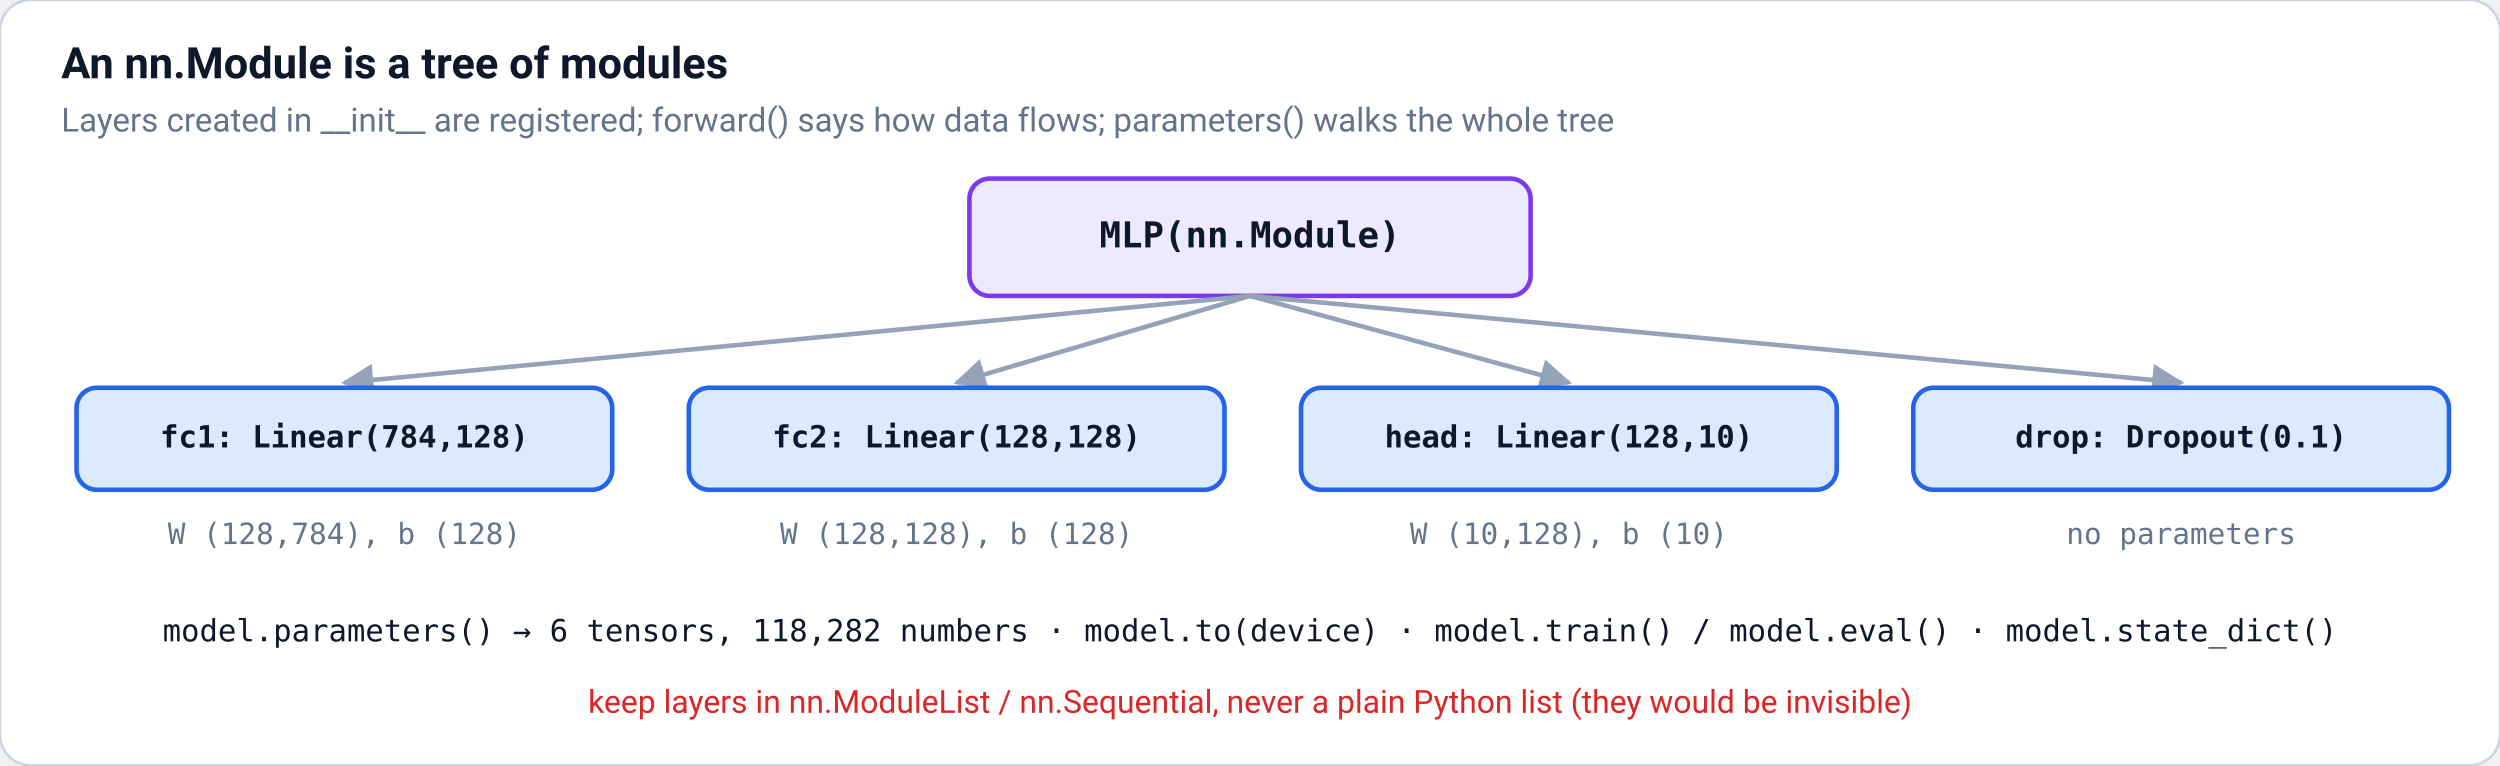
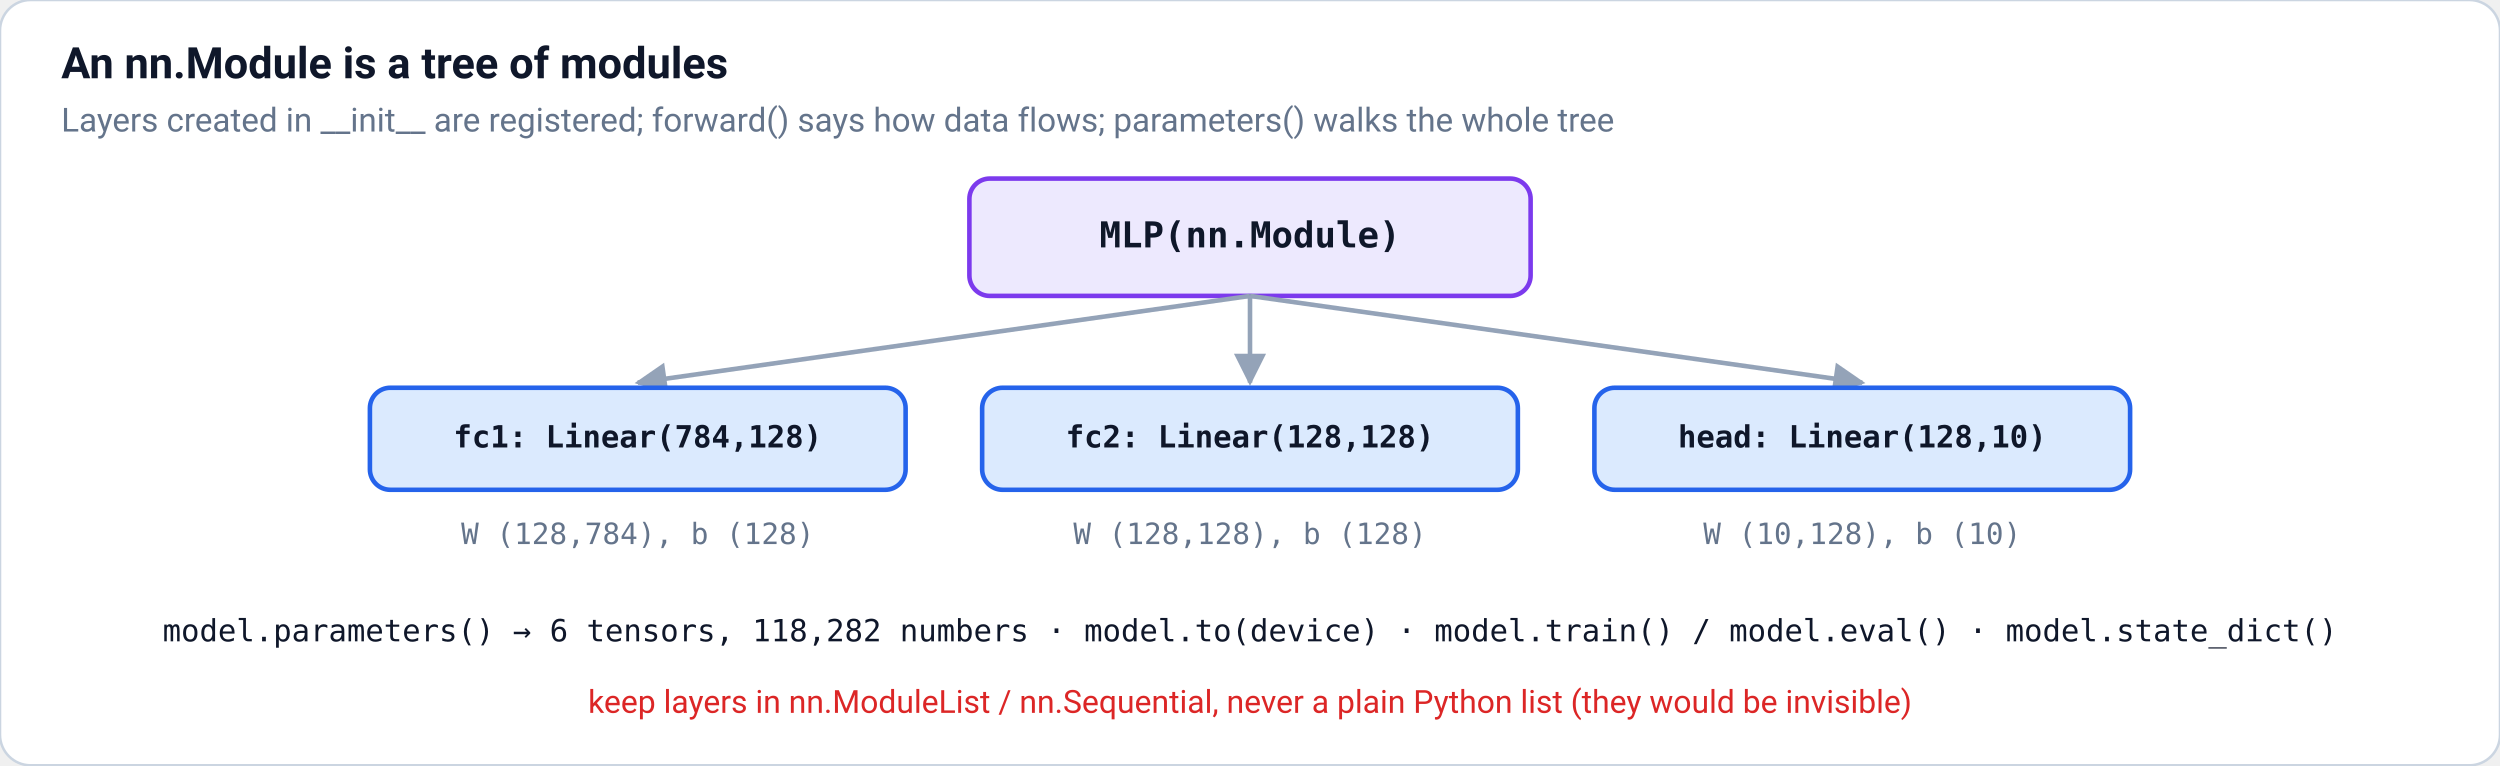
<svg xmlns="http://www.w3.org/2000/svg" viewBox="0 0 980 300" width="980" height="300" role="img" aria-labelledby="title">
  <defs>
    <marker id="a94a3b8" viewBox="0 0 10 10" refX="9" refY="5" markerWidth="7" markerHeight="7" orient="auto-start-reverse">
      <path d="M0,0 L10,5 L0,10 z" fill="#94a3b8" />
    </marker>
  </defs>
  <rect x="0" y="0" width="980" height="300" rx="12" fill="#ffffff" stroke="#cbd5e1" />
  <text x="24.0" y="26.0" font-family="ui-sans-serif, system-ui, -apple-system, 'Segoe UI', Roboto, 'Noto Sans', sans-serif" font-size="17" font-weight="700" text-anchor="start" dominant-baseline="middle" fill="#0f172a">An nn.Module is a tree of modules</text>
  <text x="24.0" y="48.0" font-family="ui-sans-serif, system-ui, -apple-system, 'Segoe UI', Roboto, 'Noto Sans', sans-serif" font-size="13" font-weight="400" text-anchor="start" dominant-baseline="middle" fill="#64748b">Layers created in __init__ are registered; forward() says how data flows; parameters() walks the whole tree</text>
  <rect x="380" y="70" width="220" height="46" rx="8" fill="#ede9fe" stroke="#7c3aed" stroke-width="1.8" />
  <text x="490.0" y="93.0" font-family="ui-monospace, SFMono-Regular, Menlo, Consolas, monospace" font-size="14" font-weight="600" text-anchor="middle" dominant-baseline="middle" fill="#0f172a">MLP(nn.Module)</text>
-   <line x1="490.0" y1="116.0" x2="135.0" y2="150.0" stroke="#94a3b8" stroke-width="1.8" marker-end="url(#a94a3b8)" />
-   <rect x="30" y="152" width="210" height="40" rx="8" fill="#dbeafe" stroke="#2563eb" stroke-width="1.8" />
-   <text x="135.0" y="172.0" font-family="ui-monospace, SFMono-Regular, Menlo, Consolas, monospace" font-size="12" font-weight="600" text-anchor="middle" dominant-baseline="middle" fill="#0f172a">fc1: Linear(784,128)</text>
-   <text x="135.0" y="210.0" font-family="ui-monospace, SFMono-Regular, Menlo, Consolas, monospace" font-size="11.5" font-weight="400" text-anchor="middle" dominant-baseline="middle" fill="#64748b">W (128,784), b (128)</text>
-   <line x1="490.0" y1="116.0" x2="375.0" y2="150.0" stroke="#94a3b8" stroke-width="1.8" marker-end="url(#a94a3b8)" />
-   <rect x="270" y="152" width="210" height="40" rx="8" fill="#dbeafe" stroke="#2563eb" stroke-width="1.8" />
-   <text x="375.0" y="172.0" font-family="ui-monospace, SFMono-Regular, Menlo, Consolas, monospace" font-size="12" font-weight="600" text-anchor="middle" dominant-baseline="middle" fill="#0f172a">fc2: Linear(128,128)</text>
-   <text x="375.0" y="210.0" font-family="ui-monospace, SFMono-Regular, Menlo, Consolas, monospace" font-size="11.5" font-weight="400" text-anchor="middle" dominant-baseline="middle" fill="#64748b">W (128,128), b (128)</text>
-   <line x1="490.0" y1="116.0" x2="615.0" y2="150.0" stroke="#94a3b8" stroke-width="1.8" marker-end="url(#a94a3b8)" />
-   <rect x="510" y="152" width="210" height="40" rx="8" fill="#dbeafe" stroke="#2563eb" stroke-width="1.8" />
-   <text x="615.0" y="172.0" font-family="ui-monospace, SFMono-Regular, Menlo, Consolas, monospace" font-size="12" font-weight="600" text-anchor="middle" dominant-baseline="middle" fill="#0f172a">head: Linear(128,10)</text>
-   <text x="615.0" y="210.0" font-family="ui-monospace, SFMono-Regular, Menlo, Consolas, monospace" font-size="11.5" font-weight="400" text-anchor="middle" dominant-baseline="middle" fill="#64748b">W (10,128), b (10)</text>
-   <line x1="490.0" y1="116.0" x2="855.0" y2="150.0" stroke="#94a3b8" stroke-width="1.8" marker-end="url(#a94a3b8)" />
-   <rect x="750" y="152" width="210" height="40" rx="8" fill="#dbeafe" stroke="#2563eb" stroke-width="1.8" />
-   <text x="855.0" y="172.0" font-family="ui-monospace, SFMono-Regular, Menlo, Consolas, monospace" font-size="12" font-weight="600" text-anchor="middle" dominant-baseline="middle" fill="#0f172a">drop: Dropout(0.1)</text>
-   <text x="855.0" y="210.0" font-family="ui-monospace, SFMono-Regular, Menlo, Consolas, monospace" font-size="11.5" font-weight="400" text-anchor="middle" dominant-baseline="middle" fill="#64748b">no parameters</text>
+   <line x1="490.0" y1="116.0" x2="250.0" y2="150.0" stroke="#94a3b8" stroke-width="1.8" marker-end="url(#a94a3b8)" />
+   <rect x="145" y="152" width="210" height="40" rx="8" fill="#dbeafe" stroke="#2563eb" stroke-width="1.8" />
+   <text x="250.0" y="172.0" font-family="ui-monospace, SFMono-Regular, Menlo, Consolas, monospace" font-size="12" font-weight="600" text-anchor="middle" dominant-baseline="middle" fill="#0f172a">fc1: Linear(784,128)</text>
+   <text x="250.0" y="210.0" font-family="ui-monospace, SFMono-Regular, Menlo, Consolas, monospace" font-size="11.5" font-weight="400" text-anchor="middle" dominant-baseline="middle" fill="#64748b">W (128,784), b (128)</text>
+   <line x1="490.0" y1="116.0" x2="490.0" y2="150.0" stroke="#94a3b8" stroke-width="1.8" marker-end="url(#a94a3b8)" />
+   <rect x="385" y="152" width="210" height="40" rx="8" fill="#dbeafe" stroke="#2563eb" stroke-width="1.8" />
+   <text x="490.0" y="172.0" font-family="ui-monospace, SFMono-Regular, Menlo, Consolas, monospace" font-size="12" font-weight="600" text-anchor="middle" dominant-baseline="middle" fill="#0f172a">fc2: Linear(128,128)</text>
+   <text x="490.0" y="210.0" font-family="ui-monospace, SFMono-Regular, Menlo, Consolas, monospace" font-size="11.5" font-weight="400" text-anchor="middle" dominant-baseline="middle" fill="#64748b">W (128,128), b (128)</text>
+   <line x1="490.0" y1="116.0" x2="730.0" y2="150.0" stroke="#94a3b8" stroke-width="1.8" marker-end="url(#a94a3b8)" />
+   <rect x="625" y="152" width="210" height="40" rx="8" fill="#dbeafe" stroke="#2563eb" stroke-width="1.8" />
+   <text x="730.0" y="172.0" font-family="ui-monospace, SFMono-Regular, Menlo, Consolas, monospace" font-size="12" font-weight="600" text-anchor="middle" dominant-baseline="middle" fill="#0f172a">head: Linear(128,10)</text>
+   <text x="730.0" y="210.0" font-family="ui-monospace, SFMono-Regular, Menlo, Consolas, monospace" font-size="11.5" font-weight="400" text-anchor="middle" dominant-baseline="middle" fill="#64748b">W (10,128), b (10)</text>
  <text x="490.0" y="248.0" font-family="ui-monospace, SFMono-Regular, Menlo, Consolas, monospace" font-size="12" font-weight="400" text-anchor="middle" dominant-baseline="middle" fill="#0f172a">model.parameters() → 6 tensors, 118,282 numbers   ·   model.to(device)   ·   model.train() / model.eval()   ·   model.state_dict()</text>
  <text x="490.0" y="276.0" font-family="ui-sans-serif, system-ui, -apple-system, 'Segoe UI', Roboto, 'Noto Sans', sans-serif" font-size="12.5" font-weight="400" text-anchor="middle" dominant-baseline="middle" fill="#dc2626">keep layers in nn.ModuleList / nn.Sequential, never a plain Python list (they would be invisible)</text>
</svg>
